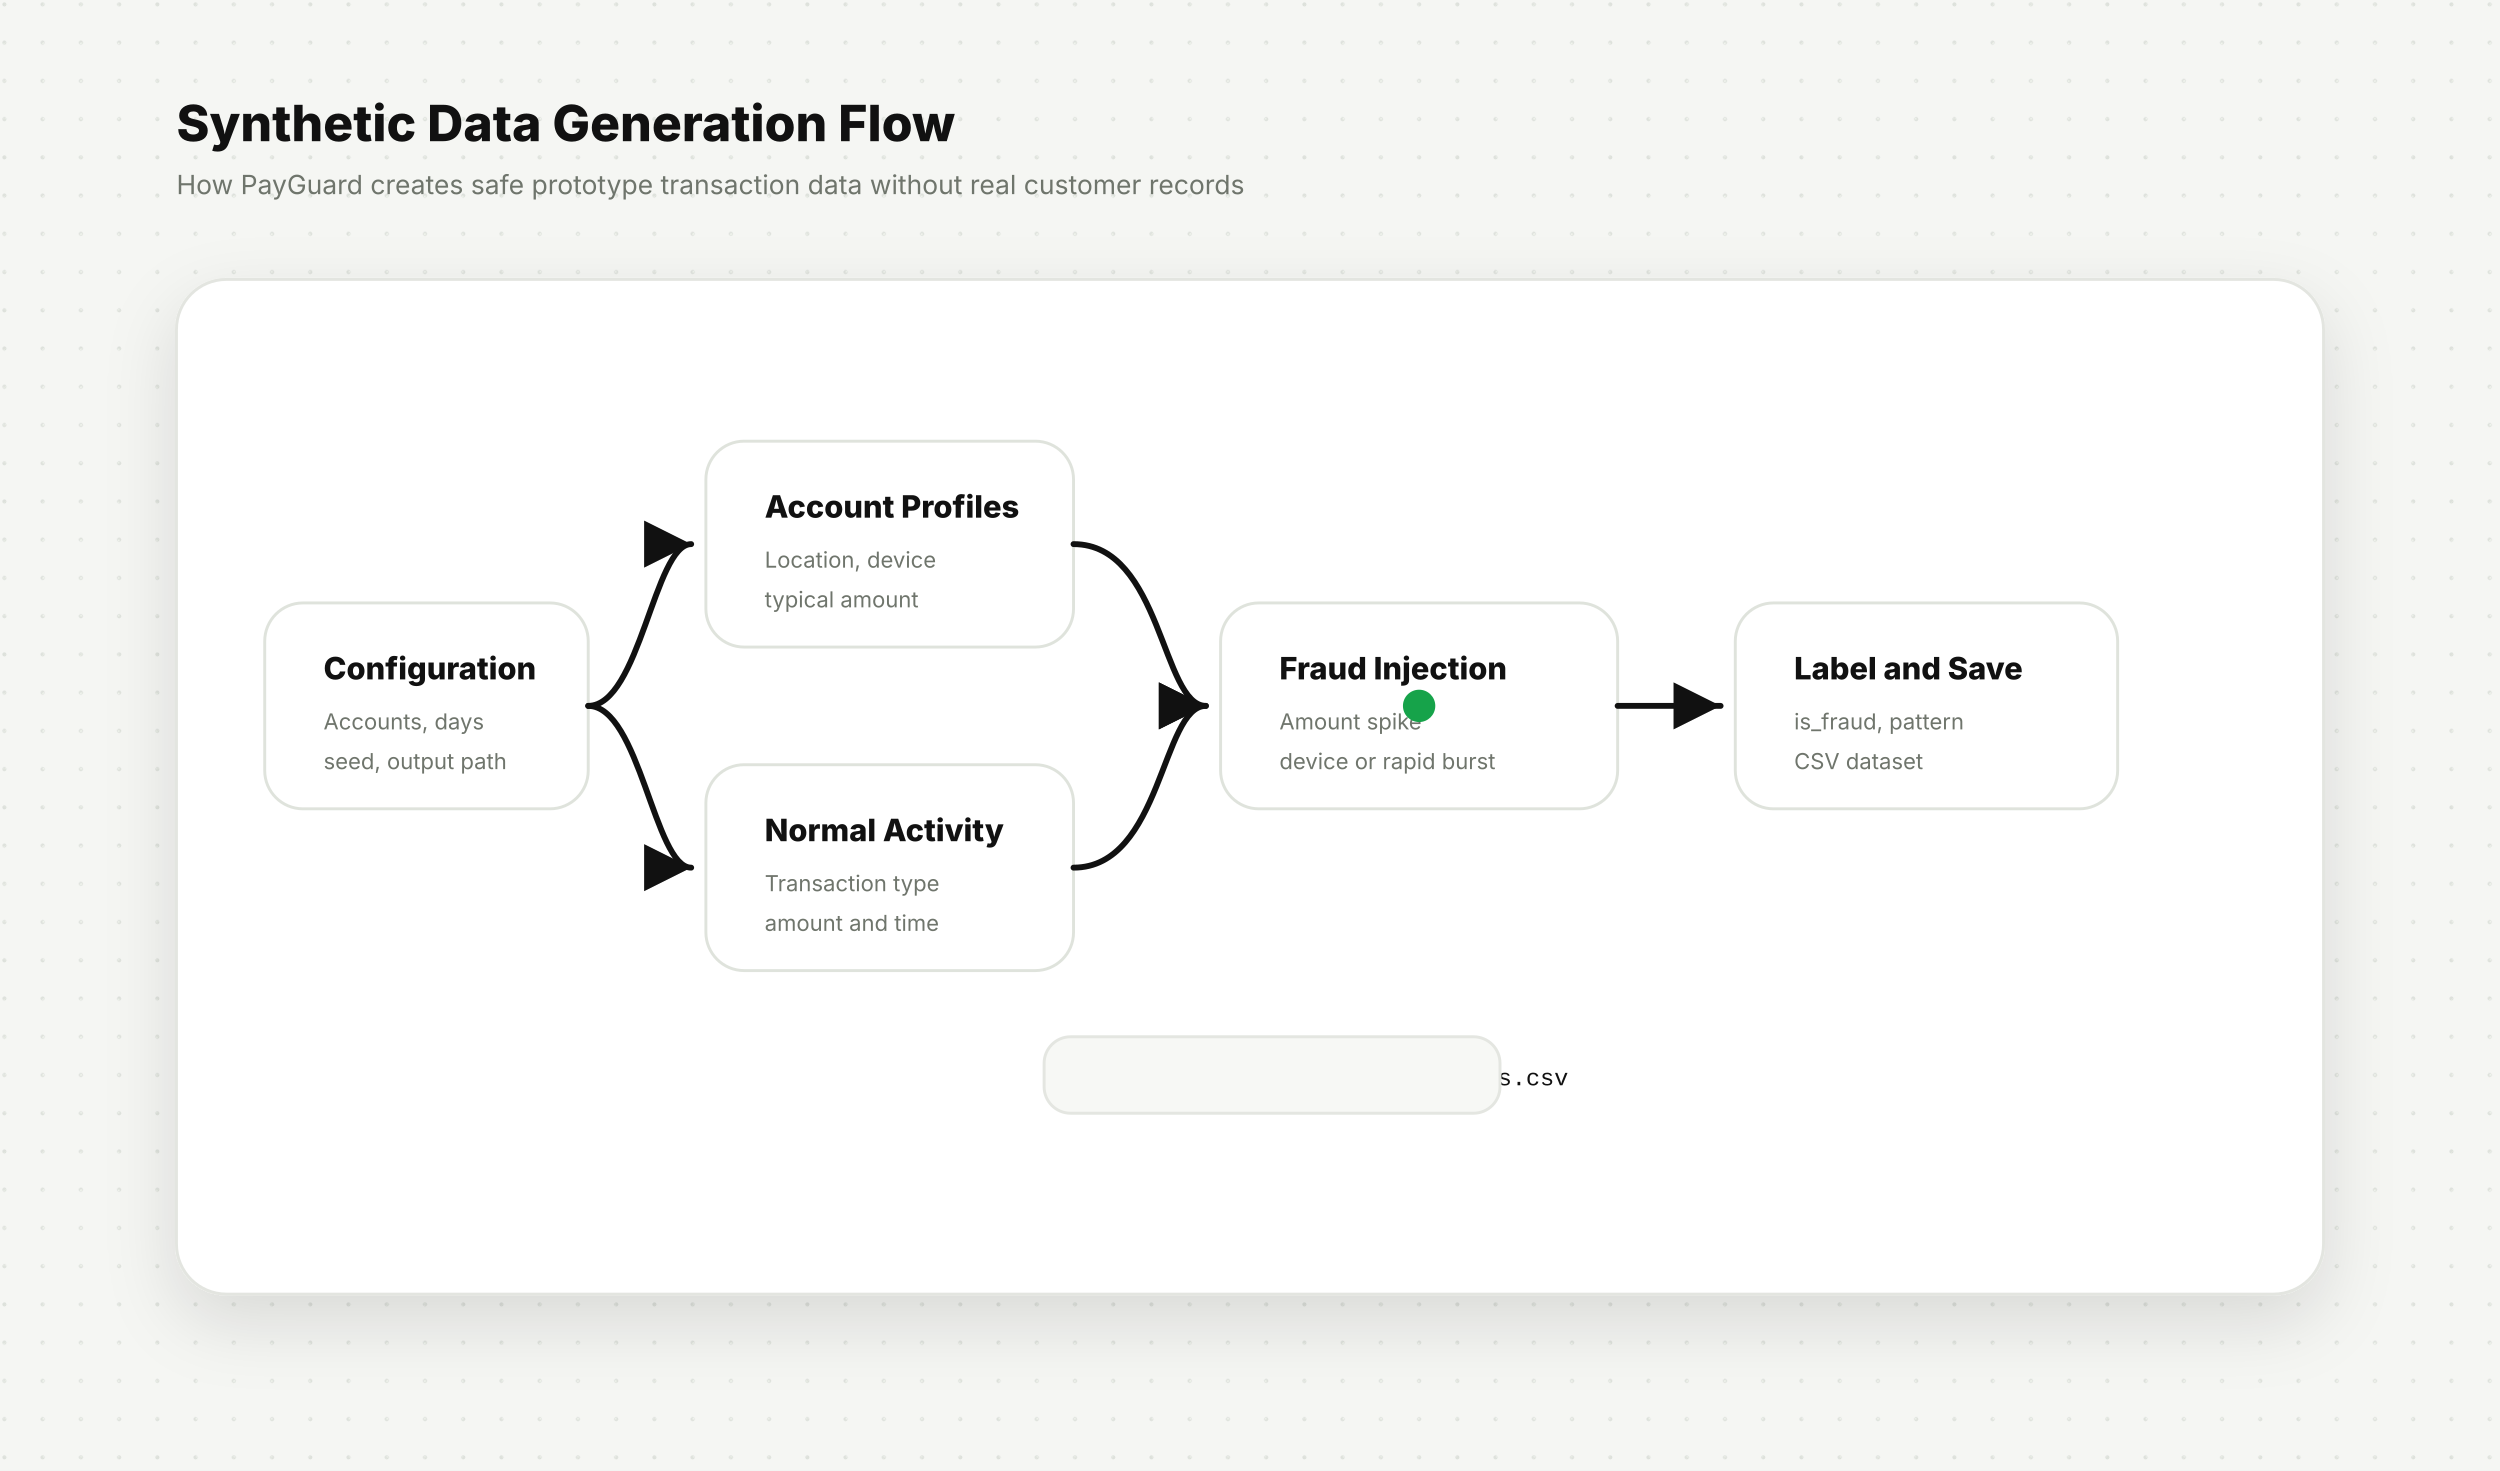
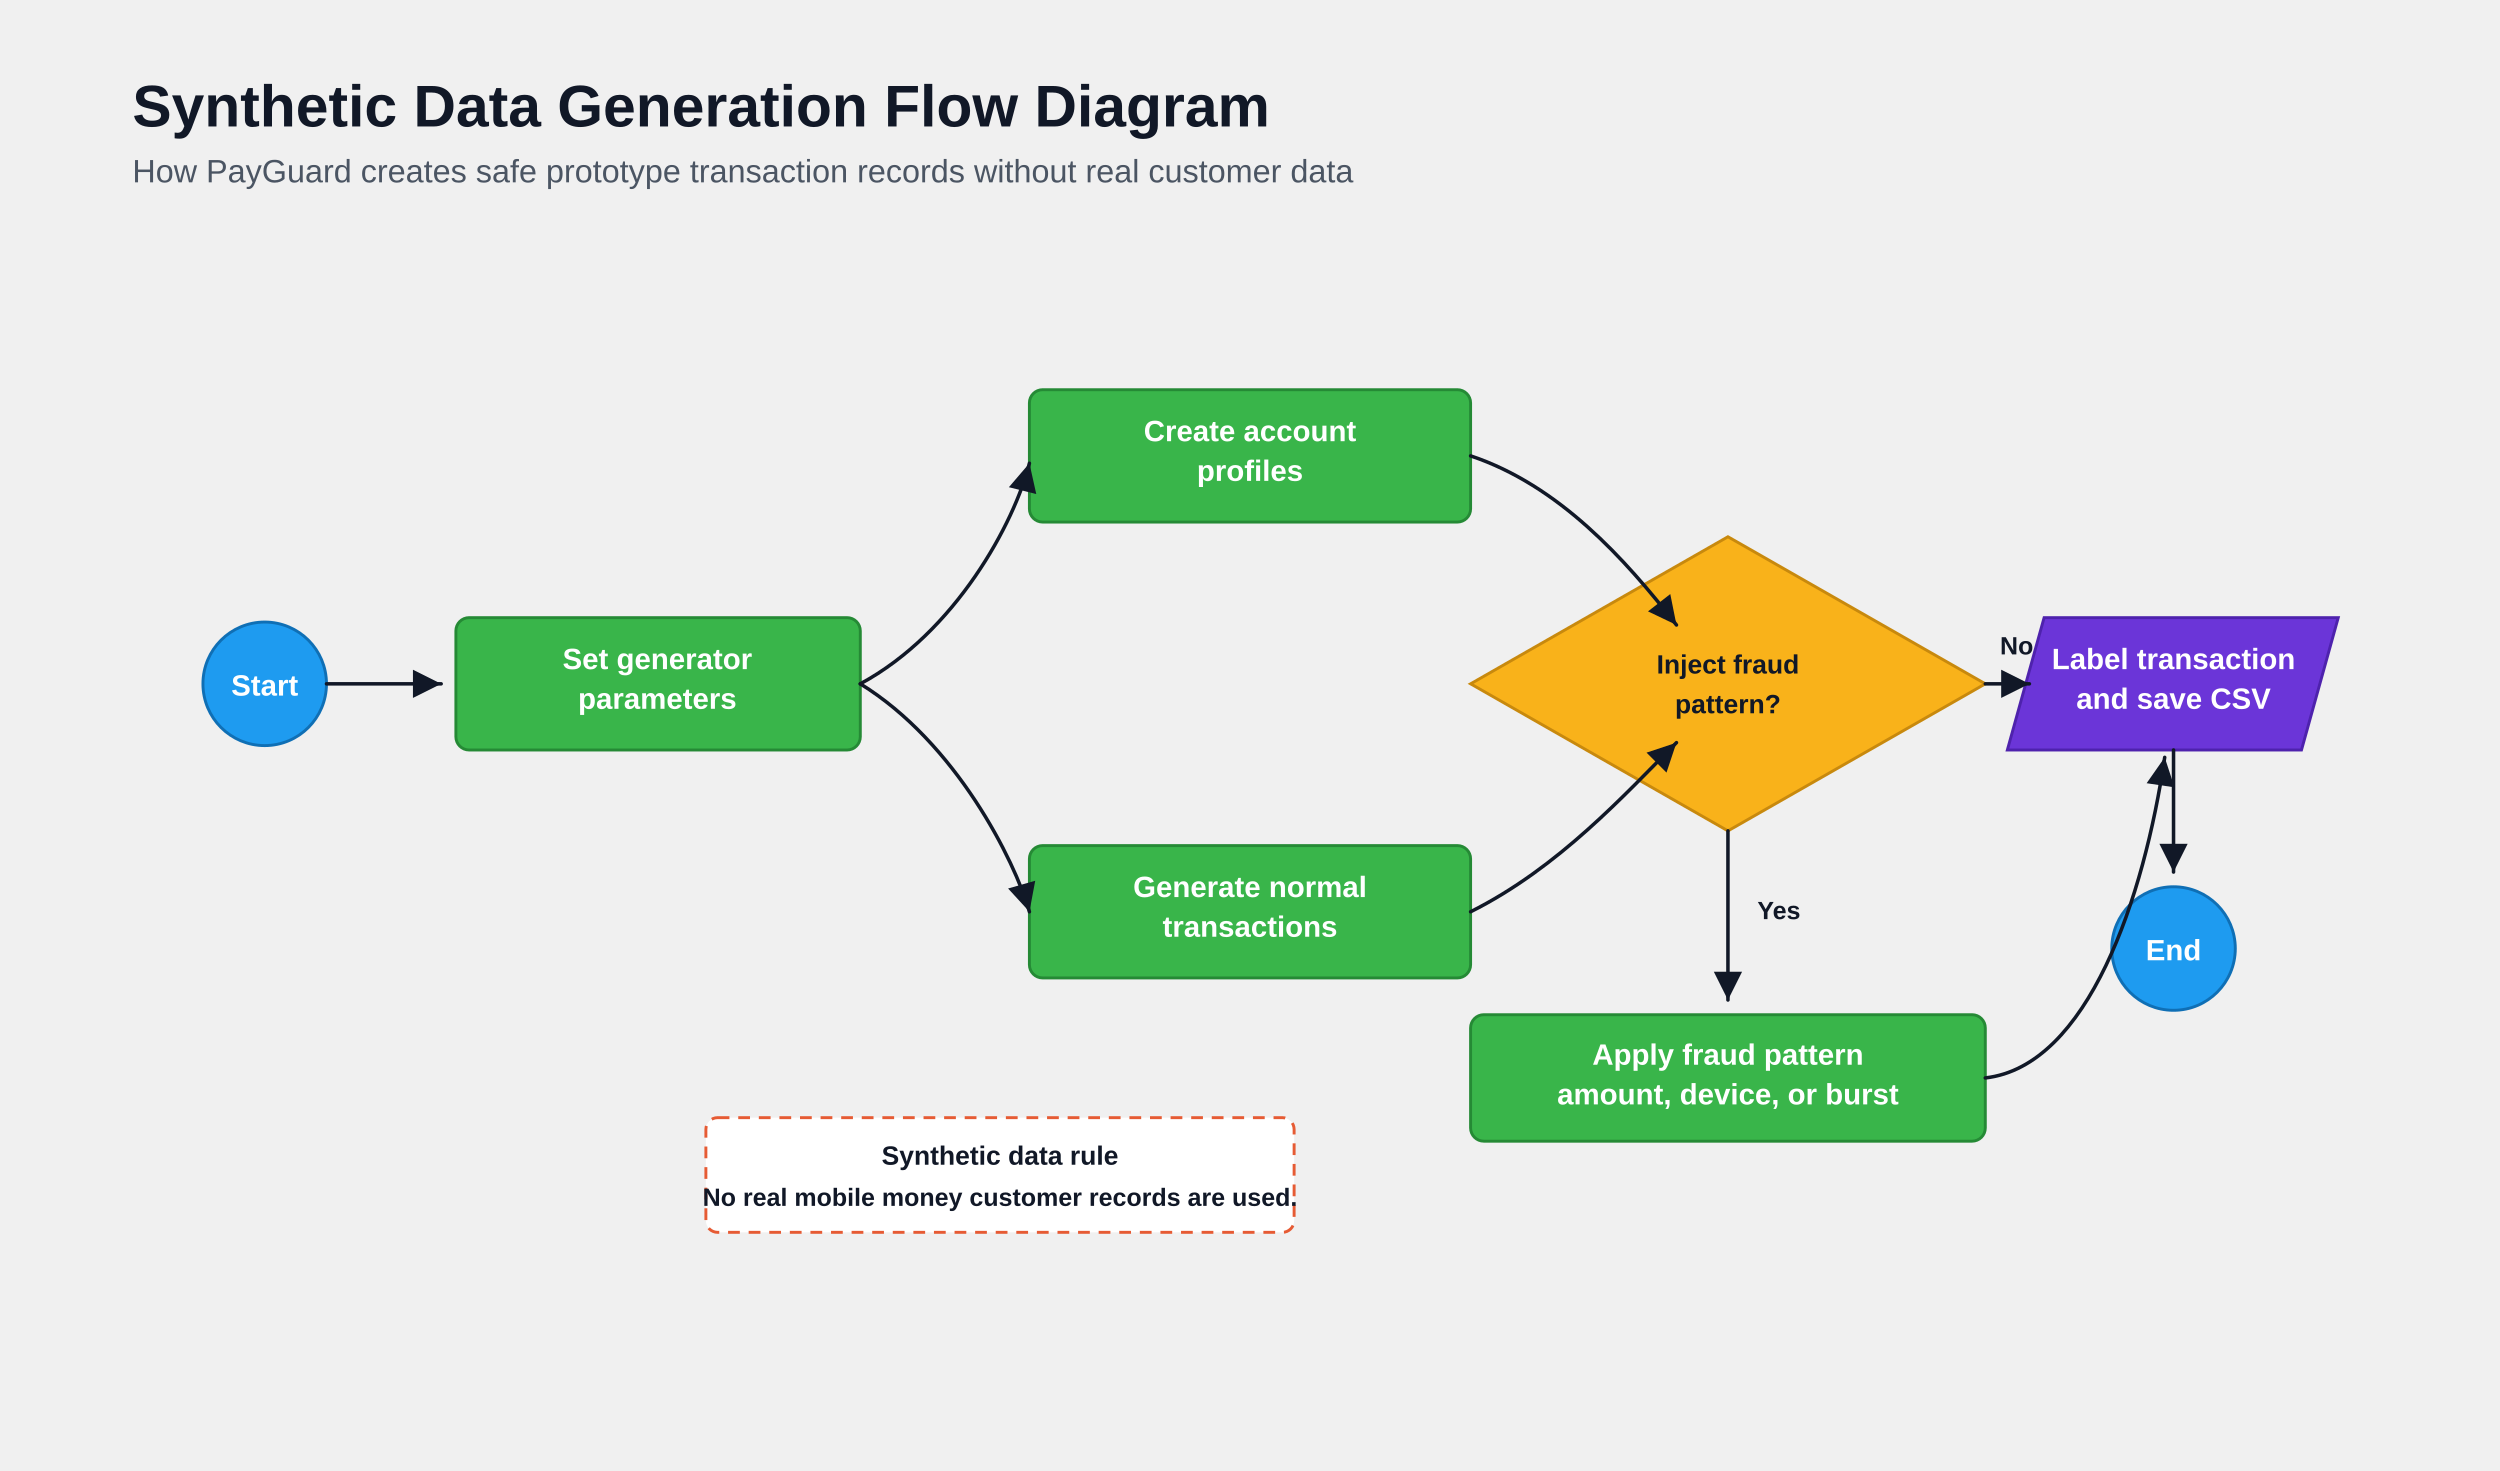
<svg xmlns="http://www.w3.org/2000/svg" width="1700" height="1000" viewBox="0 0 1700 1000" role="img" aria-labelledby="title desc">
  <defs>
    <marker id="arrow" markerWidth="12" markerHeight="12" refX="10" refY="6" orient="auto">
-       <path d="M2 2 L10 6 L2 10 Z" fill="#111111" />
+       <path d="M2 2 L10 6 L2 10 Z" fill="#111827" />
    </marker>
-     <pattern id="dots" width="26" height="26" patternUnits="userSpaceOnUse">
-       <circle cx="3" cy="3" r="1.4" fill="#d9ddd7" />
-     </pattern>
-     <filter id="shadow" x="-20%" y="-20%" width="140%" height="140%">
-       <feDropShadow dx="0" dy="18" stdDeviation="24" flood-color="#000000" flood-opacity="0.12" />
-     </filter>
    <style>
-       .bg { fill: #f5f6f3; }
-       .panel { fill: #ffffff; stroke: #e3e5e0; stroke-width: 2; filter: url(#shadow); }
-       .card { fill: #ffffff; stroke: #dfe3dc; stroke-width: 2; }
-       .dark { fill: #111111; }
-       .ink { fill: #111111; font-family: Inter, Arial, sans-serif; }
-       .muted { fill: #6f756c; font-family: Inter, Arial, sans-serif; }
-       .mono { fill: #111111; font-family: "JetBrains Mono", "Courier New", monospace; }
-       .green { fill: #16a34a; }
-       .line { stroke: #111111; stroke-width: 4; fill: none; marker-end: url(#arrow); stroke-linecap: round; stroke-linejoin: round; }
+       .title { fill: #111827; font-family: Calibri, Arial, sans-serif; font-size: 40px; font-weight: 700; }
+       .subtitle { fill: #4b5563; font-family: Calibri, Arial, sans-serif; font-size: 22px; }
+       .startEnd { fill: #1e9bf0; stroke: #0f6fb5; stroke-width: 2; }
+       .process { fill: #39b54a; stroke: #258a35; stroke-width: 2; }
+       .decision { fill: #f9b21a; stroke: #c8890d; stroke-width: 2; }
+       .output { fill: #6b35d8; stroke: #4e22ad; stroke-width: 2; }
+       .note { fill: #ffffff; stroke: #e65b34; stroke-width: 2; stroke-dasharray: 8 6; }
+       .textLight { fill: #ffffff; font-family: Calibri, Arial, sans-serif; font-size: 20px; font-weight: 700; }
+       .textDark { fill: #111827; font-family: Calibri, Arial, sans-serif; font-size: 18px; font-weight: 700; }
+       .small { fill: #111827; font-family: Calibri, Arial, sans-serif; font-size: 17px; font-weight: 600; }
+       .line { stroke: #111827; stroke-width: 2.4; fill: none; marker-end: url(#arrow); stroke-linecap: round; stroke-linejoin: round; }
    </style>
  </defs>
-   <rect class="bg" width="1700" height="1000" />
-   <rect width="1700" height="1000" fill="url(#dots)" opacity="0.85" />
-   <text x="120" y="96" class="ink" font-size="34" font-weight="800">Synthetic Data Generation Flow</text>
-   <text x="120" y="132" class="muted" font-size="18">How PayGuard creates safe prototype transaction data without real customer records</text>
-   <rect x="120" y="190" width="1460" height="690" rx="34" class="panel" />
-   <g>
-     <rect x="180" y="410" width="220" height="140" rx="26" class="card" />
-     <text x="220" y="462" class="ink" font-size="21" font-weight="800">Configuration</text>
-     <text x="220" y="496" class="muted" font-size="15">Accounts, days</text>
-     <text x="220" y="523" class="muted" font-size="15">seed, output path</text>
-   </g>
-   <g>
-     <rect x="480" y="300" width="250" height="140" rx="26" class="card" />
-     <text x="520" y="352" class="ink" font-size="21" font-weight="800">Account Profiles</text>
-     <text x="520" y="386" class="muted" font-size="15">Location, device</text>
-     <text x="520" y="413" class="muted" font-size="15">typical amount</text>
-   </g>
-   <g>
-     <rect x="480" y="520" width="250" height="140" rx="26" class="card" />
-     <text x="520" y="572" class="ink" font-size="21" font-weight="800">Normal Activity</text>
-     <text x="520" y="606" class="muted" font-size="15">Transaction type</text>
-     <text x="520" y="633" class="muted" font-size="15">amount and time</text>
-   </g>
-   <g>
-     <rect x="830" y="410" width="270" height="140" rx="26" class="card" />
-     <text x="870" y="462" class="ink" font-size="21" font-weight="800">Fraud Injection</text>
-     <text x="870" y="496" class="muted" font-size="15">Amount spike</text>
-     <text x="870" y="523" class="muted" font-size="15">device or rapid burst</text>
-   </g>
-   <g>
-     <rect x="1180" y="410" width="260" height="140" rx="26" class="card" />
-     <text x="1220" y="462" class="ink" font-size="21" font-weight="800">Label and Save</text>
-     <text x="1220" y="496" class="muted" font-size="15">is_fraud, pattern</text>
-     <text x="1220" y="523" class="muted" font-size="15">CSV dataset</text>
-   </g>
-   <path d="M400 480 C435 480 445 370 470 370" class="line" />
-   <path d="M400 480 C435 480 445 590 470 590" class="line" />
-   <path d="M730 370 C790 370 790 480 820 480" class="line" />
-   <path d="M730 590 C790 590 790 480 820 480" class="line" />
-   <path d="M1100 480 H1170" class="line" />
-   <circle cx="965" cy="480" r="11" class="green" />
-   <text x="740" y="738" class="mono" font-size="16">Output: synthetic_transactions.csv</text>
-   <rect x="710" y="705" width="310" height="52" rx="18" fill="#f7f8f5" stroke="#e4e6e1" stroke-width="2" />
+   <text x="90" y="86" class="title">Synthetic Data Generation Flow Diagram</text>
+   <text x="90" y="124" class="subtitle">How PayGuard creates safe prototype transaction records without real customer data</text>
+   <circle cx="180" cy="465" r="42" class="startEnd" />
+   <text x="180" y="473" class="textLight" text-anchor="middle">Start</text>
+   <rect x="310" y="420" width="275" height="90" rx="9" class="process" />
+   <text x="447" y="455" class="textLight" text-anchor="middle">Set generator</text>
+   <text x="447" y="482" class="textLight" text-anchor="middle">parameters</text>
+   <rect x="700" y="265" width="300" height="90" rx="9" class="process" />
+   <text x="850" y="300" class="textLight" text-anchor="middle">Create account</text>
+   <text x="850" y="327" class="textLight" text-anchor="middle">profiles</text>
+   <rect x="700" y="575" width="300" height="90" rx="9" class="process" />
+   <text x="850" y="610" class="textLight" text-anchor="middle">Generate normal</text>
+   <text x="850" y="637" class="textLight" text-anchor="middle">transactions</text>
+   <polygon points="1175,365 1350,465 1175,565 1000,465" class="decision" />
+   <text x="1175" y="458" class="textDark" text-anchor="middle">Inject fraud</text>
+   <text x="1175" y="485" class="textDark" text-anchor="middle">pattern?</text>
+   <rect x="1000" y="690" width="350" height="86" rx="9" class="process" />
+   <text x="1175" y="724" class="textLight" text-anchor="middle">Apply fraud pattern</text>
+   <text x="1175" y="751" class="textLight" text-anchor="middle">amount, device, or burst</text>
+   <path d="M1390 420 L1590 420 L1565 510 L1365 510 Z" class="output" />
+   <text x="1478" y="455" class="textLight" text-anchor="middle">Label transaction</text>
+   <text x="1478" y="482" class="textLight" text-anchor="middle">and save CSV</text>
+   <circle cx="1478" cy="645" r="42" class="startEnd" />
+   <text x="1478" y="653" class="textLight" text-anchor="middle">End</text>
+   <rect x="480" y="760" width="400" height="78" rx="8" class="note" />
+   <text x="680" y="792" class="textDark" text-anchor="middle">Synthetic data rule</text>
+   <text x="680" y="820" class="small" text-anchor="middle">No real mobile money customer records are used.</text>
+   <path d="M222 465 H300" class="line" />
+   <path d="M585 465 C650 430 690 355 700 315" class="line" />
+   <path d="M585 465 C650 505 690 585 700 620" class="line" />
+   <path d="M1000 310 C1060 330 1105 380 1140 425" class="line" />
+   <path d="M1000 620 C1060 590 1105 540 1140 505" class="line" />
+   <path d="M1175 565 V680" class="line" />
+   <text x="1195" y="625" class="small">Yes</text>
+   <path d="M1350 465 H1380" class="line" />
+   <text x="1360" y="445" class="small">No</text>
+   <path d="M1350 733 C1420 725 1458 610 1472 515" class="line" />
+   <path d="M1478 510 V593" class="line" />
</svg>
